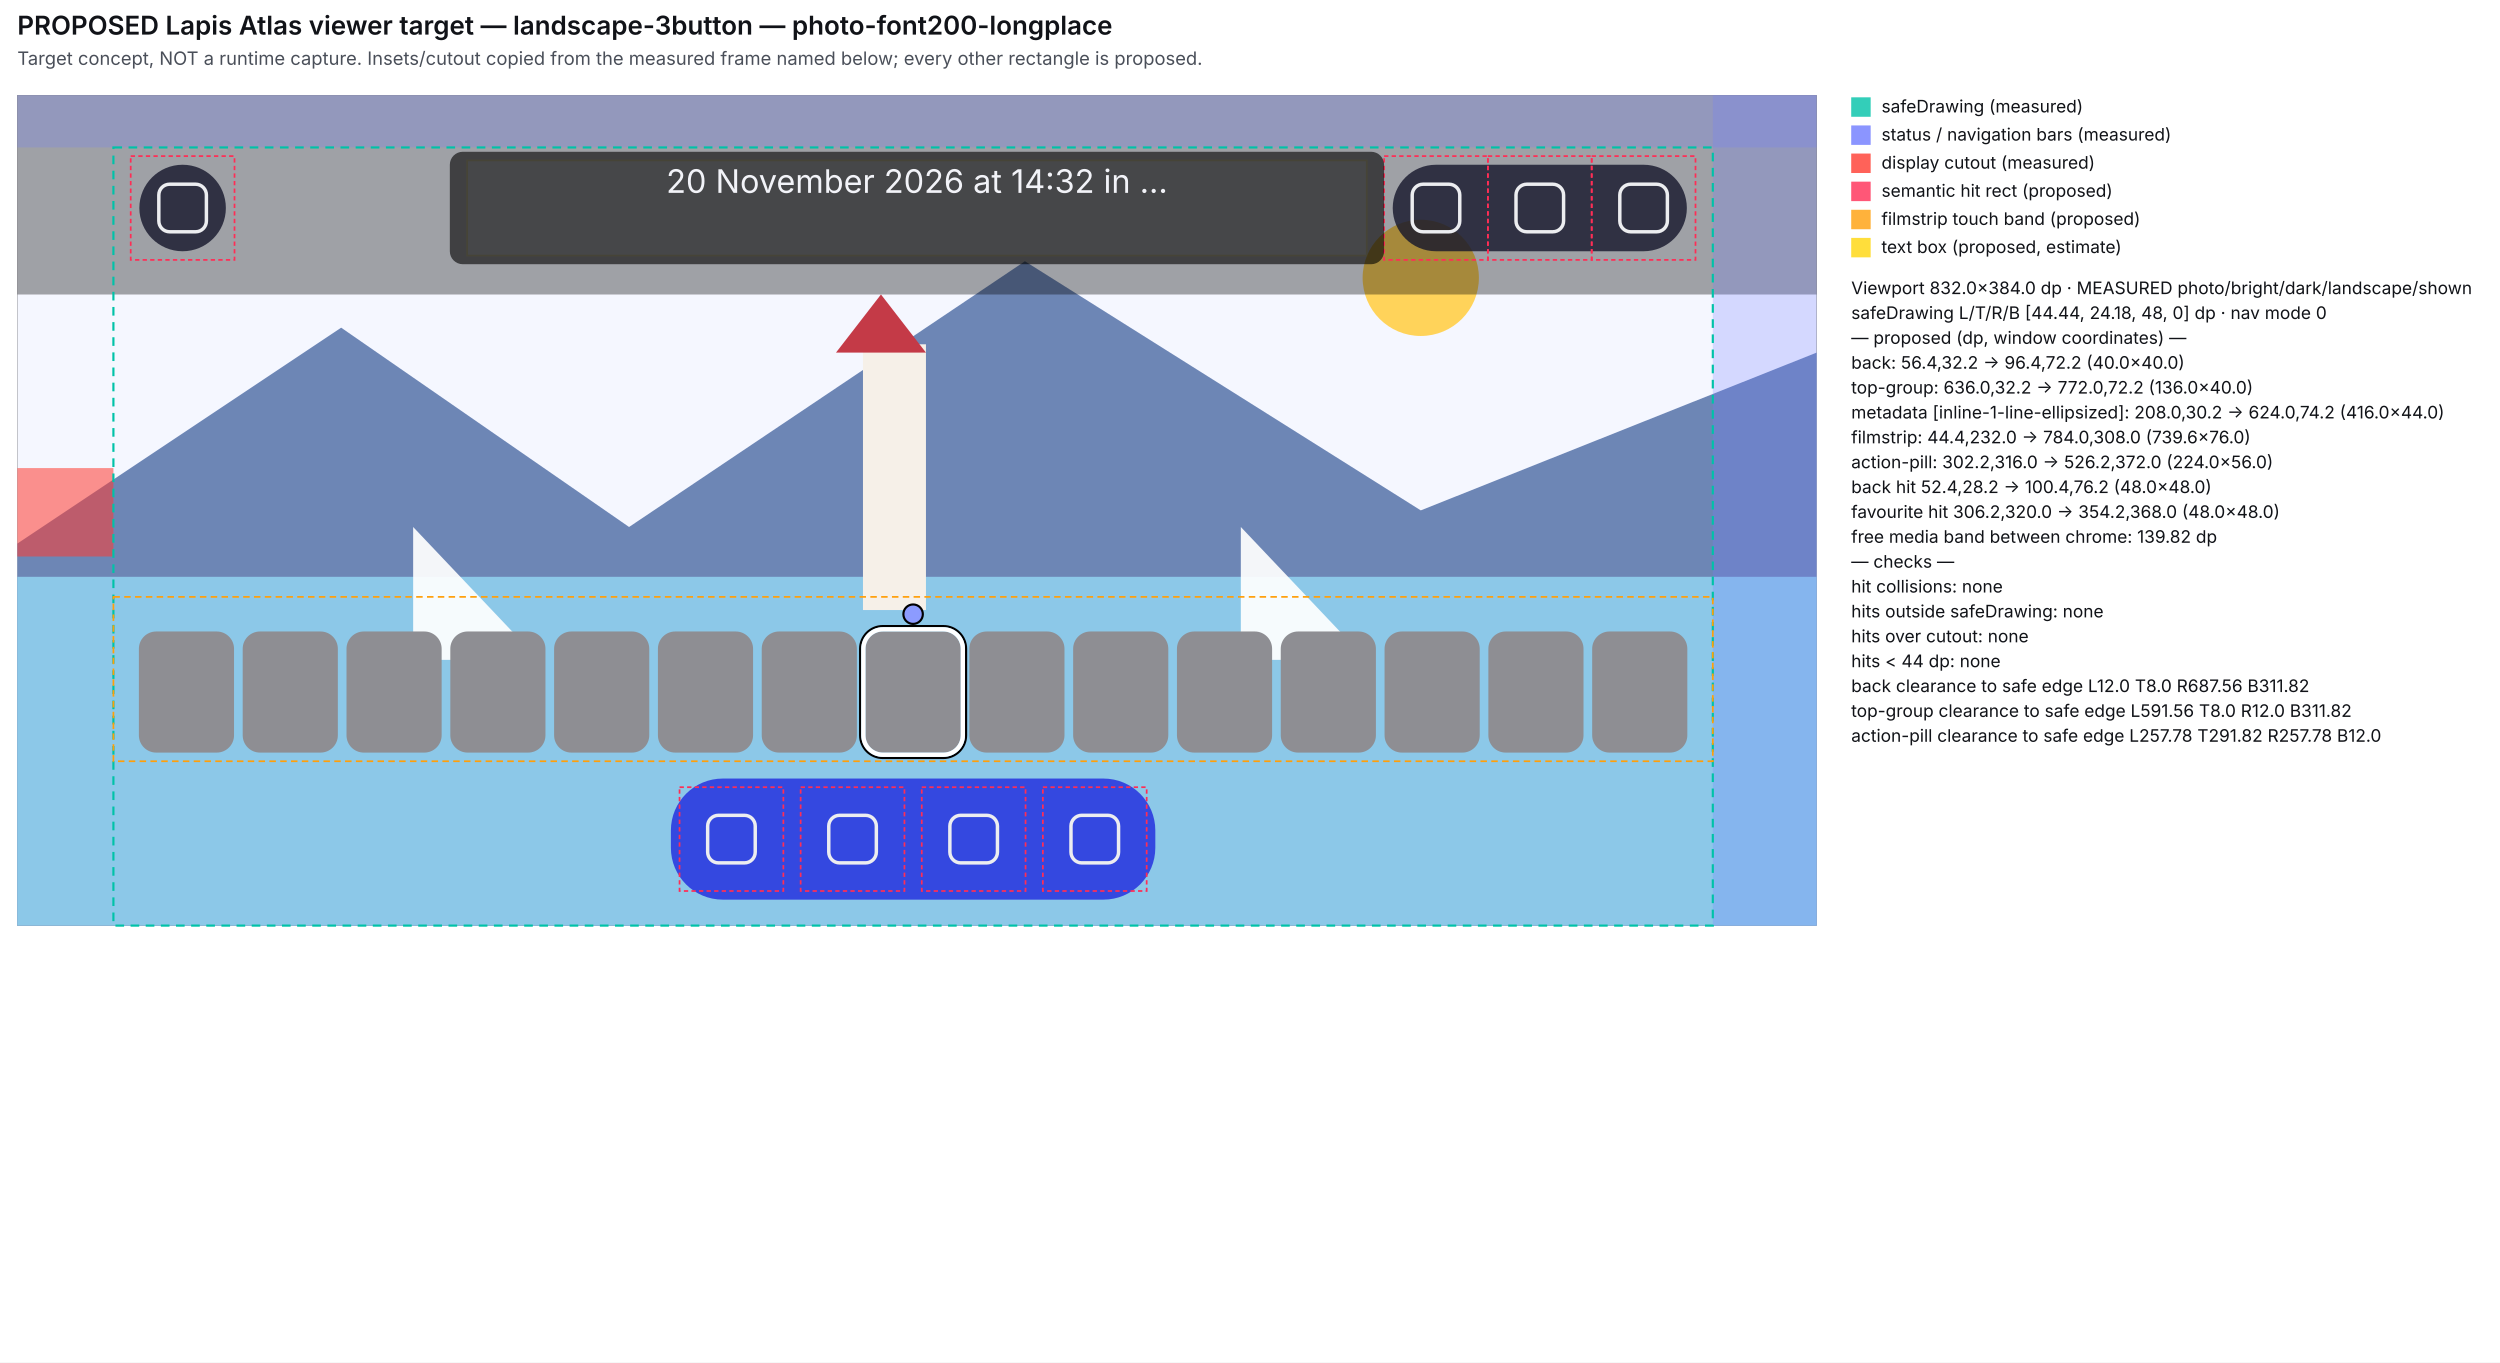
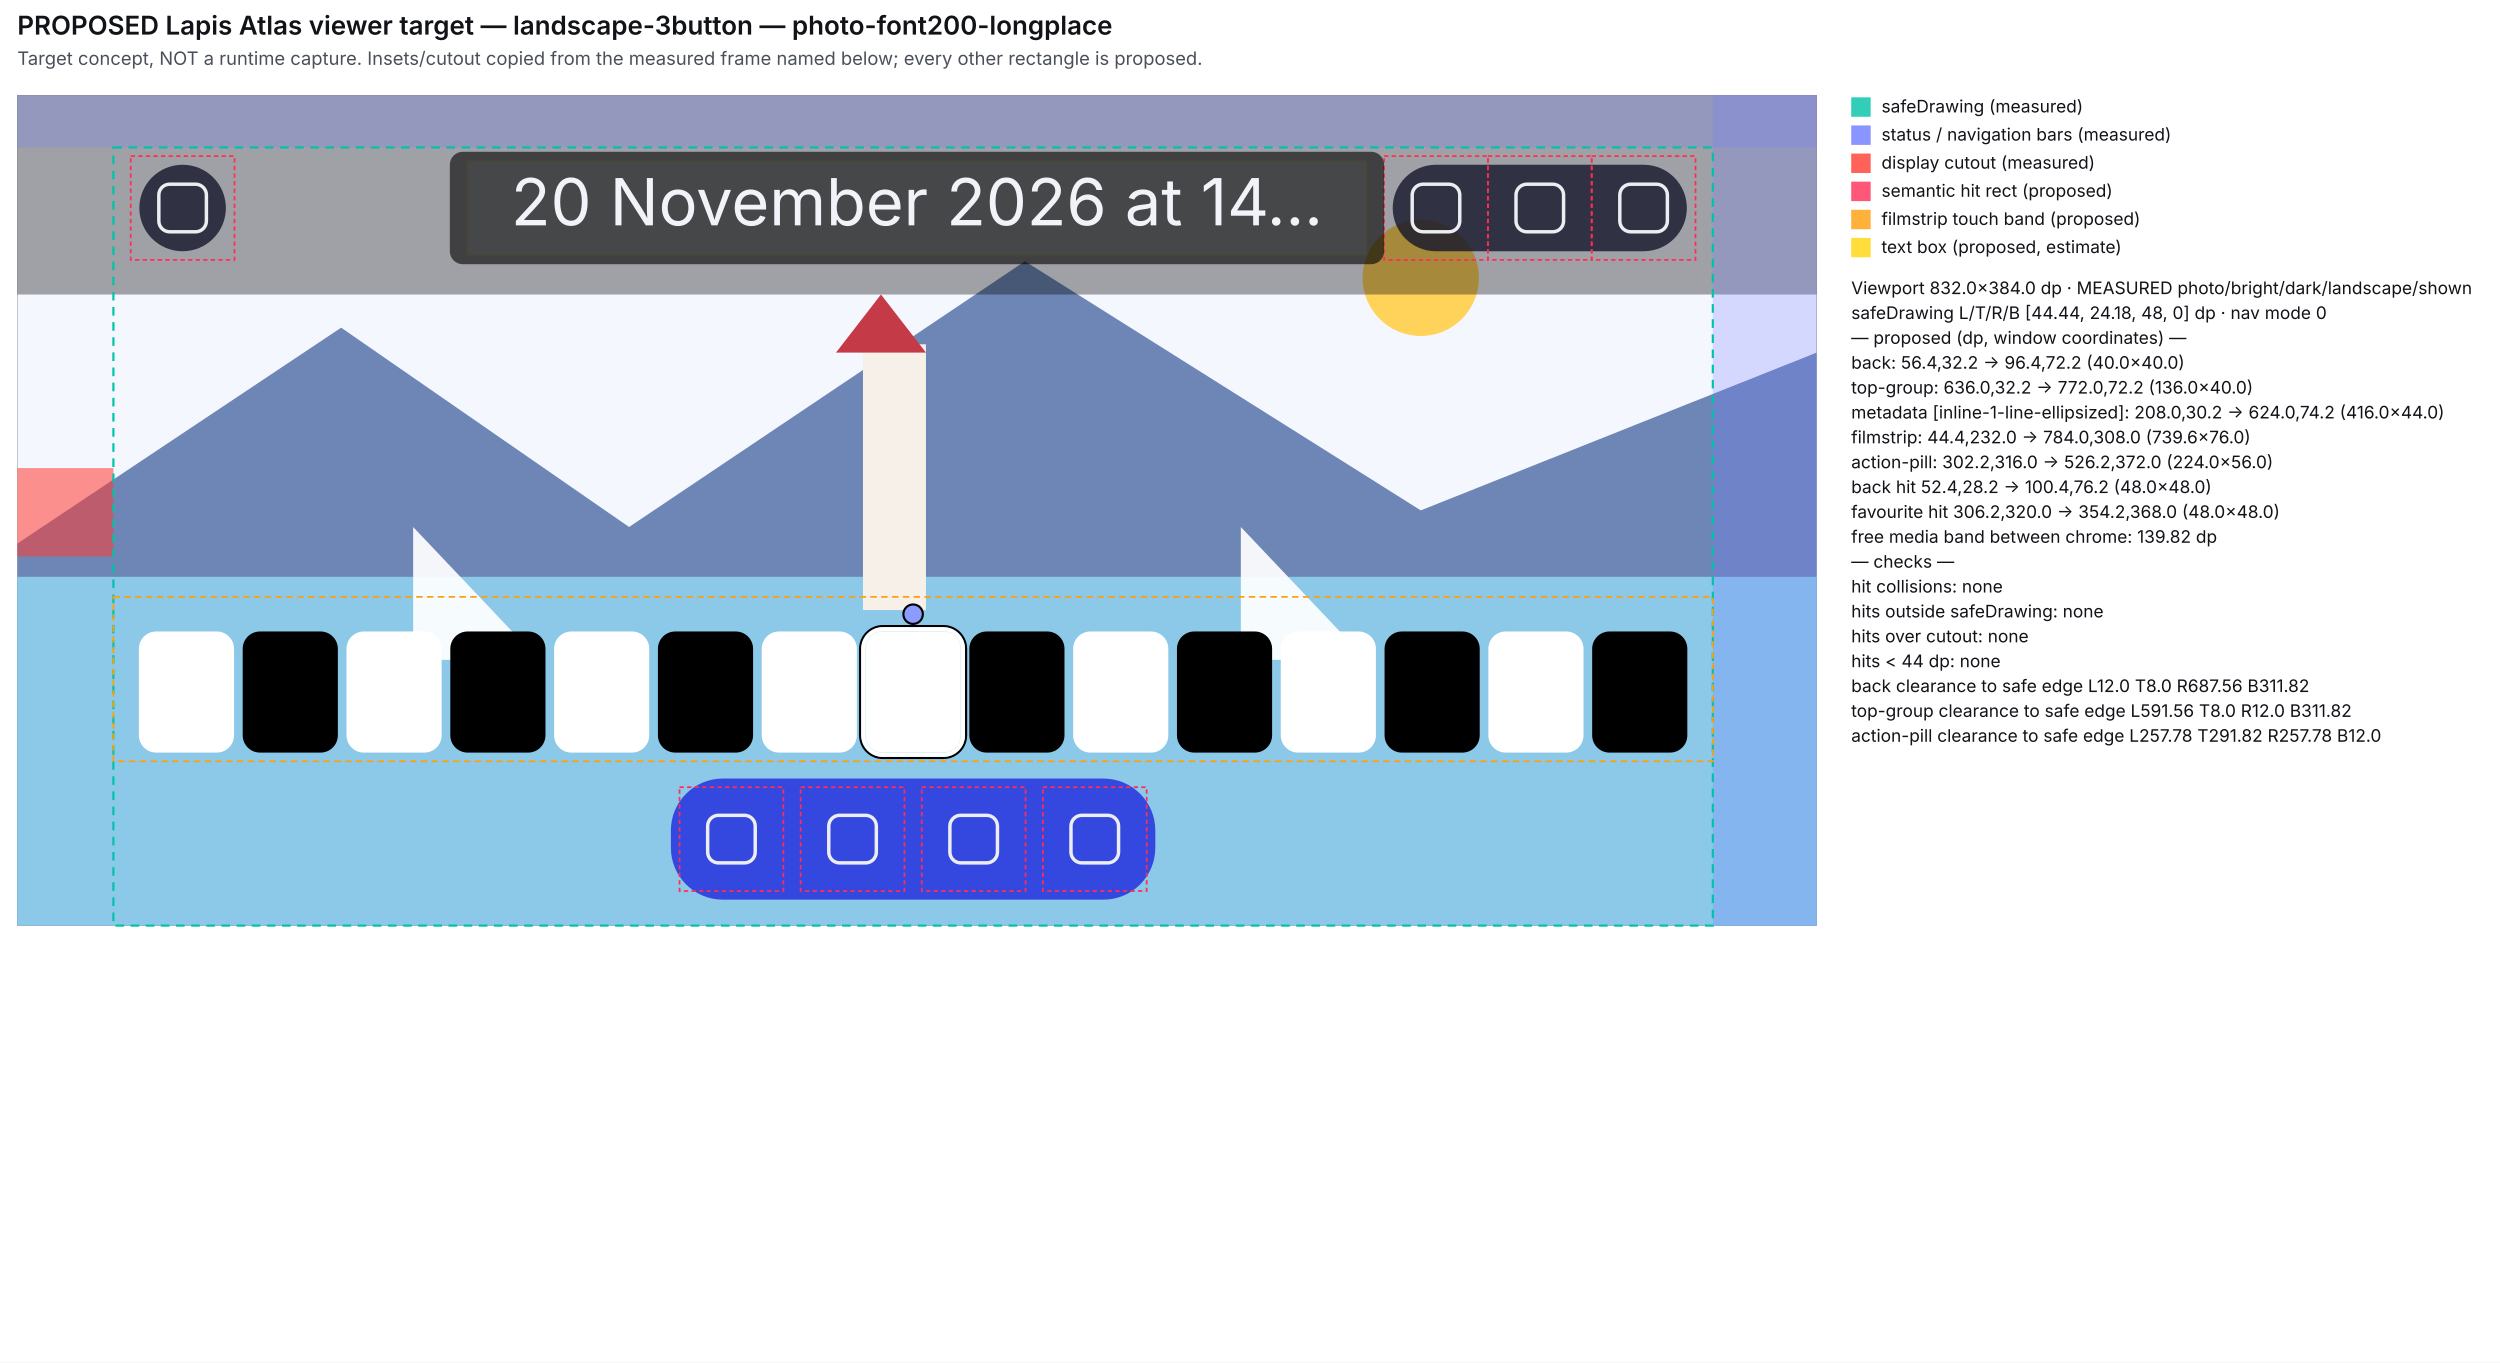
<svg xmlns="http://www.w3.org/2000/svg" viewBox="0 0 1156.0 630.0" font-family="Inter, Arial, sans-serif" font-size="8">
  <rect width="1156.0" height="630.0" fill="#FFFFFF" />
  <text x="8" y="16" font-size="12" font-weight="600" fill="#111318">PROPOSED Lapis Atlas viewer target — landscape-3button — photo-font200-longplace</text>
  <text x="8" y="30" font-size="8.5" fill="#4A4F59">Target concept, NOT a runtime capture. Insets/cutout copied from the measured frame named below; every other rectangle is proposed.</text>
  <g transform="translate(8,44)">
    <rect width="832.0" height="384.0" fill="#000000" />
    <rect width="832.0" height="384.0" fill="#F5F7FF" />
    <path d="M0 207.36 L149.76 107.52 L282.88 199.68 L465.92 76.8 L648.96 192.0 L832.0 119.04 V384.0 H0 Z" fill="#6D86B5" />
    <rect y="222.72" width="832.0" height="161.28" fill="#8CC8E8" />
    <circle cx="648.96" cy="84.48" r="26.88" fill="#FFD35A" />
    <rect x="391.04" y="115.2" width="29.12" height="122.88" fill="#F6F0E8" />
    <path d="M378.56 119.04 L420.16 119.04 L399.36 92.16 Z" fill="#C43A47" />
    <path d="M183.04 261.12 l0 -61.44 l58.24 61.44 Z" fill="#FFF" opacity=".92" />
    <path d="M565.76 261.12 l0 -61.44 l58.24 61.44 Z" fill="#FFF" opacity=".92" />
    <rect x="0" y="0" width="832.0" height="92.18" fill="#000" opacity="0.35" />
    <rect x="0" y="0" width="832.0" height="24.18" fill="#6E7BFF" opacity="0.25" />
    <rect x="784.0" y="0" width="48" height="384.0" fill="#6E7BFF" opacity="0.25" />
    <rect x="0.0" y="172.44" width="44.44" height="40.89" fill="#FF3B30" opacity="0.55" />
    <rect x="44.44" y="24.18" width="739.56" height="359.82" fill="none" stroke="#00C2A8" stroke-width="1" stroke-dasharray="4 3" />
    <rect x="56.44" y="32.18" width="40.0" height="40.0" rx="20.0" fill="#14152A" opacity="0.8" />
    <rect x="65.44" y="41.18" width="22.0" height="22.0" rx="5" fill="none" stroke="#ECEDF0" stroke-width="1.6" />
    <rect x="52.44" y="28.18" width="48.0" height="48.0" fill="none" stroke="#FF2D55" stroke-width="0.8" stroke-dasharray="2 1.5" />
    <rect x="636.0" y="32.18" width="136.0" height="40.0" rx="20.0" fill="#14152A" opacity="0.8" />
    <rect x="645.0" y="41.18" width="22.0" height="22.0" rx="5" fill="none" stroke="#ECEDF0" stroke-width="1.6" />
    <rect x="632.0" y="28.18" width="48.0" height="48.0" fill="none" stroke="#FF2D55" stroke-width="0.8" stroke-dasharray="2 1.5" />
    <rect x="693.0" y="41.18" width="22.0" height="22.0" rx="5" fill="none" stroke="#ECEDF0" stroke-width="1.6" />
    <rect x="680.0" y="28.18" width="48.0" height="48.0" fill="none" stroke="#FF2D55" stroke-width="0.8" stroke-dasharray="2 1.5" />
    <rect x="741.0" y="41.18" width="22.0" height="22.0" rx="5" fill="none" stroke="#ECEDF0" stroke-width="1.6" />
    <rect x="728.0" y="28.18" width="48.0" height="48.0" fill="none" stroke="#FF2D55" stroke-width="0.8" stroke-dasharray="2 1.5" />
    <rect x="208.0" y="30.18" width="416.0" height="44.0" fill="#FFFFFF" opacity="0.18" stroke="#FFD60A" stroke-width="0.8" />
    <rect x="200.0" y="26.18" width="432.0" height="52.0" rx="6" fill="#000" opacity="0.6" />
-     <text x="416.0" y="45.18" text-anchor="middle" fill="#F2F3F8" font-size="15.0">20 November 2026 at 14:32 in …</text>
+     <text x="416.0" y="60.18" text-anchor="middle" fill="#F2F3F8" font-size="30.0">20 November 2026 at 14…</text>
    <rect x="44.44" y="232.0" width="739.56" height="76.0" fill="none" stroke="#FF9F0A" stroke-width="0.8" stroke-dasharray="3 2" />
-     <rect x="392.22" y="248.0" width="44.0" height="56.0" rx="8.0" fill="#8E8E93" />
+     <rect x="392.22" y="248.0" width="44.0" height="56.0" rx="8.0" fill="#FFFFFF" />
    <rect x="389.72" y="245.5" width="49.0" height="61.0" rx="10.5" fill="none" stroke="#000" stroke-width="1.0" />
    <rect x="391.22" y="247.0" width="46.0" height="58.0" rx="9.0" fill="none" stroke="#FFF" stroke-width="2.0" />
    <circle cx="414.22" cy="240.0" r="5.0" fill="#000" />
    <circle cx="414.22" cy="240.0" r="4.0" fill="#8C9BFF" />
-     <rect x="440.22" y="248.0" width="44.0" height="56.0" rx="8.0" fill="#8E8E93" />
-     <rect x="488.22" y="248.0" width="44.0" height="56.0" rx="8.0" fill="#8E8E93" />
-     <rect x="536.22" y="248.0" width="44.0" height="56.0" rx="8.0" fill="#8E8E93" />
-     <rect x="584.22" y="248.0" width="44.0" height="56.0" rx="8.0" fill="#8E8E93" />
-     <rect x="632.22" y="248.0" width="44.0" height="56.0" rx="8.0" fill="#8E8E93" />
-     <rect x="680.22" y="248.0" width="44.0" height="56.0" rx="8.0" fill="#8E8E93" />
-     <rect x="728.22" y="248.0" width="44.0" height="56.0" rx="8.0" fill="#8E8E93" />
-     <rect x="344.22" y="248.0" width="44.0" height="56.0" rx="8.0" fill="#8E8E93" />
-     <rect x="296.22" y="248.0" width="44.0" height="56.0" rx="8.0" fill="#8E8E93" />
-     <rect x="248.22" y="248.0" width="44.0" height="56.0" rx="8.0" fill="#8E8E93" />
-     <rect x="200.22" y="248.0" width="44.0" height="56.0" rx="8.0" fill="#8E8E93" />
-     <rect x="152.22" y="248.0" width="44.0" height="56.0" rx="8.0" fill="#8E8E93" />
-     <rect x="104.22" y="248.0" width="44.0" height="56.0" rx="8.0" fill="#8E8E93" />
-     <rect x="56.22" y="248.0" width="44.0" height="56.0" rx="8.0" fill="#8E8E93" />
+     <rect x="440.22" y="248.0" width="44.0" height="56.0" rx="8.0" fill="#000000" />
+     <rect x="488.22" y="248.0" width="44.0" height="56.0" rx="8.0" fill="#FFFFFF" />
+     <rect x="536.22" y="248.0" width="44.0" height="56.0" rx="8.0" fill="#000000" />
+     <rect x="584.22" y="248.0" width="44.0" height="56.0" rx="8.0" fill="#FFFFFF" />
+     <rect x="632.22" y="248.0" width="44.0" height="56.0" rx="8.0" fill="#000000" />
+     <rect x="680.22" y="248.0" width="44.0" height="56.0" rx="8.0" fill="#FFFFFF" />
+     <rect x="728.22" y="248.0" width="44.0" height="56.0" rx="8.0" fill="#000000" />
+     <rect x="344.22" y="248.0" width="44.0" height="56.0" rx="8.0" fill="#FFFFFF" />
+     <rect x="296.22" y="248.0" width="44.0" height="56.0" rx="8.0" fill="#000000" />
+     <rect x="248.22" y="248.0" width="44.0" height="56.0" rx="8.0" fill="#FFFFFF" />
+     <rect x="200.22" y="248.0" width="44.0" height="56.0" rx="8.0" fill="#000000" />
+     <rect x="152.22" y="248.0" width="44.0" height="56.0" rx="8.0" fill="#FFFFFF" />
+     <rect x="104.22" y="248.0" width="44.0" height="56.0" rx="8.0" fill="#000000" />
+     <rect x="56.22" y="248.0" width="44.0" height="56.0" rx="8.0" fill="#FFFFFF" />
    <rect x="302.22" y="316.0" width="224.0" height="56.0" rx="24.0" fill="#3448E0" />
    <rect x="319.22" y="333.0" width="22.0" height="22.0" rx="5" fill="none" stroke="#ECEDF0" stroke-width="1.6" />
    <rect x="306.22" y="320.0" width="48.0" height="48.0" fill="none" stroke="#FF2D55" stroke-width="0.8" stroke-dasharray="2 1.5" />
    <rect x="375.22" y="333.0" width="22.0" height="22.0" rx="5" fill="none" stroke="#ECEDF0" stroke-width="1.6" />
    <rect x="362.22" y="320.0" width="48.0" height="48.0" fill="none" stroke="#FF2D55" stroke-width="0.8" stroke-dasharray="2 1.5" />
    <rect x="431.22" y="333.0" width="22.0" height="22.0" rx="5" fill="none" stroke="#ECEDF0" stroke-width="1.6" />
    <rect x="418.22" y="320.0" width="48.0" height="48.0" fill="none" stroke="#FF2D55" stroke-width="0.8" stroke-dasharray="2 1.5" />
    <rect x="487.22" y="333.0" width="22.0" height="22.0" rx="5" fill="none" stroke="#ECEDF0" stroke-width="1.6" />
    <rect x="474.22" y="320.0" width="48.0" height="48.0" fill="none" stroke="#FF2D55" stroke-width="0.8" stroke-dasharray="2 1.5" />
  </g>
  <defs>
    <pattern id="hatch" width="6" height="6" patternUnits="userSpaceOnUse" patternTransform="rotate(45)">
      <line x1="0" y1="0" x2="0" y2="6" stroke="#FF9F0A" stroke-width="2" />
    </pattern>
  </defs>
  <g font-size="8" fill="#111318">
    <rect x="856.0" y="45" width="9" height="9" fill="#00C2A8" opacity="0.8" />
    <text x="870.0" y="52">safeDrawing (measured)</text>
    <rect x="856.0" y="58" width="9" height="9" fill="#6E7BFF" opacity="0.8" />
    <text x="870.0" y="65">status / navigation bars (measured)</text>
    <rect x="856.0" y="71" width="9" height="9" fill="#FF3B30" opacity="0.8" />
    <text x="870.0" y="78">display cutout (measured)</text>
    <rect x="856.0" y="84" width="9" height="9" fill="#FF2D55" opacity="0.8" />
    <text x="870.0" y="91">semantic hit rect (proposed)</text>
    <rect x="856.0" y="97" width="9" height="9" fill="#FF9F0A" opacity="0.8" />
    <text x="870.0" y="104">filmstrip touch band (proposed)</text>
    <rect x="856.0" y="110" width="9" height="9" fill="#FFD60A" opacity="0.8" />
    <text x="870.0" y="117">text box (proposed, estimate)</text>
    <text x="856.0" y="136">Viewport 832.0×384.0 dp · MEASURED photo/bright/dark/landscape/shown</text>
    <text x="856.0" y="147.5">safeDrawing L/T/R/B [44.44, 24.18, 48, 0] dp · nav mode 0</text>
    <text x="856.0" y="159.0">— proposed (dp, window coordinates) —</text>
    <text x="856.0" y="170.5">back: 56.4,32.2 → 96.4,72.2 (40.0×40.0)</text>
    <text x="856.0" y="182.0">top-group: 636.0,32.2 → 772.0,72.2 (136.0×40.0)</text>
    <text x="856.0" y="193.5">metadata [inline-1-line-ellipsized]: 208.0,30.2 → 624.0,74.2 (416.0×44.0)</text>
    <text x="856.0" y="205.0">filmstrip: 44.4,232.0 → 784.0,308.0 (739.6×76.0)</text>
    <text x="856.0" y="216.5">action-pill: 302.2,316.0 → 526.2,372.0 (224.0×56.0)</text>
    <text x="856.0" y="228.0">back hit 52.4,28.2 → 100.4,76.2 (48.0×48.0)</text>
    <text x="856.0" y="239.5">favourite hit 306.2,320.0 → 354.2,368.0 (48.0×48.0)</text>
    <text x="856.0" y="251.0">free media band between chrome: 139.82 dp</text>
    <text x="856.0" y="262.5">— checks —</text>
    <text x="856.0" y="274.0">hit collisions: none</text>
    <text x="856.0" y="285.5">hits outside safeDrawing: none</text>
    <text x="856.0" y="297.0">hits over cutout: none</text>
    <text x="856.0" y="308.5">hits &lt; 44 dp: none</text>
    <text x="856.0" y="320.0">back clearance to safe edge L12.0 T8.0 R687.56 B311.82</text>
    <text x="856.0" y="331.5">top-group clearance to safe edge L591.56 T8.0 R12.0 B311.82</text>
    <text x="856.0" y="343.0">action-pill clearance to safe edge L257.78 T291.82 R257.78 B12.0</text>
  </g>
</svg>
